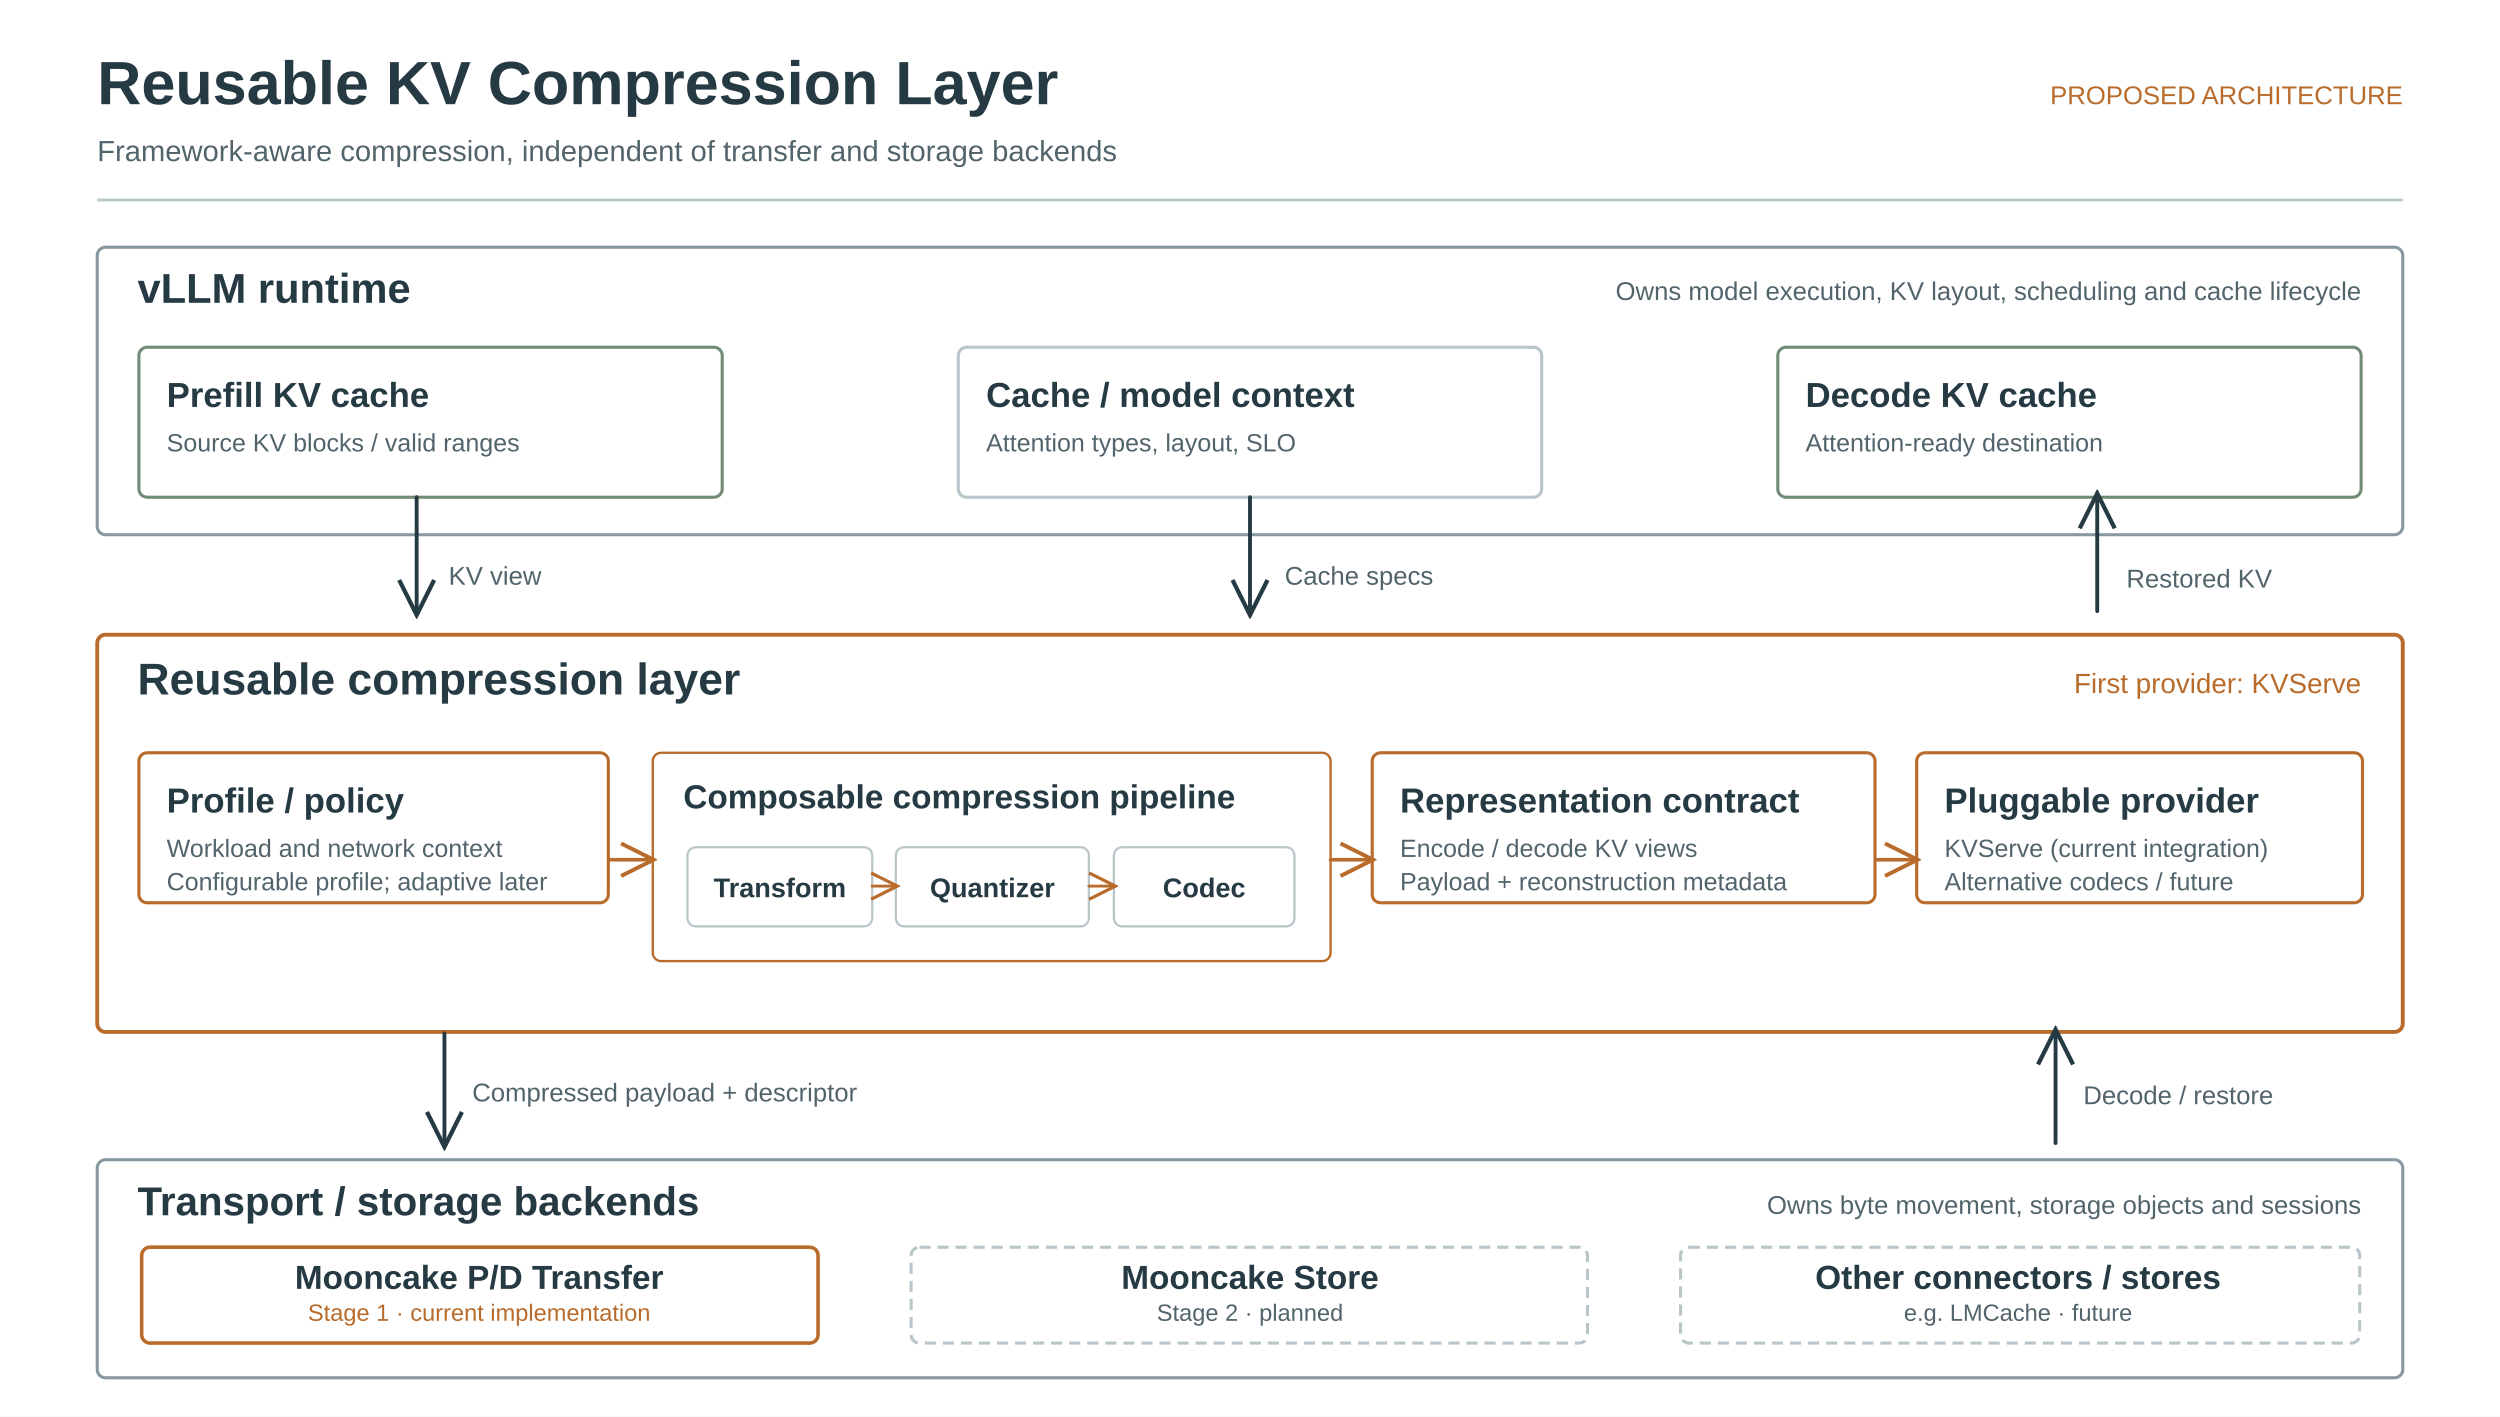
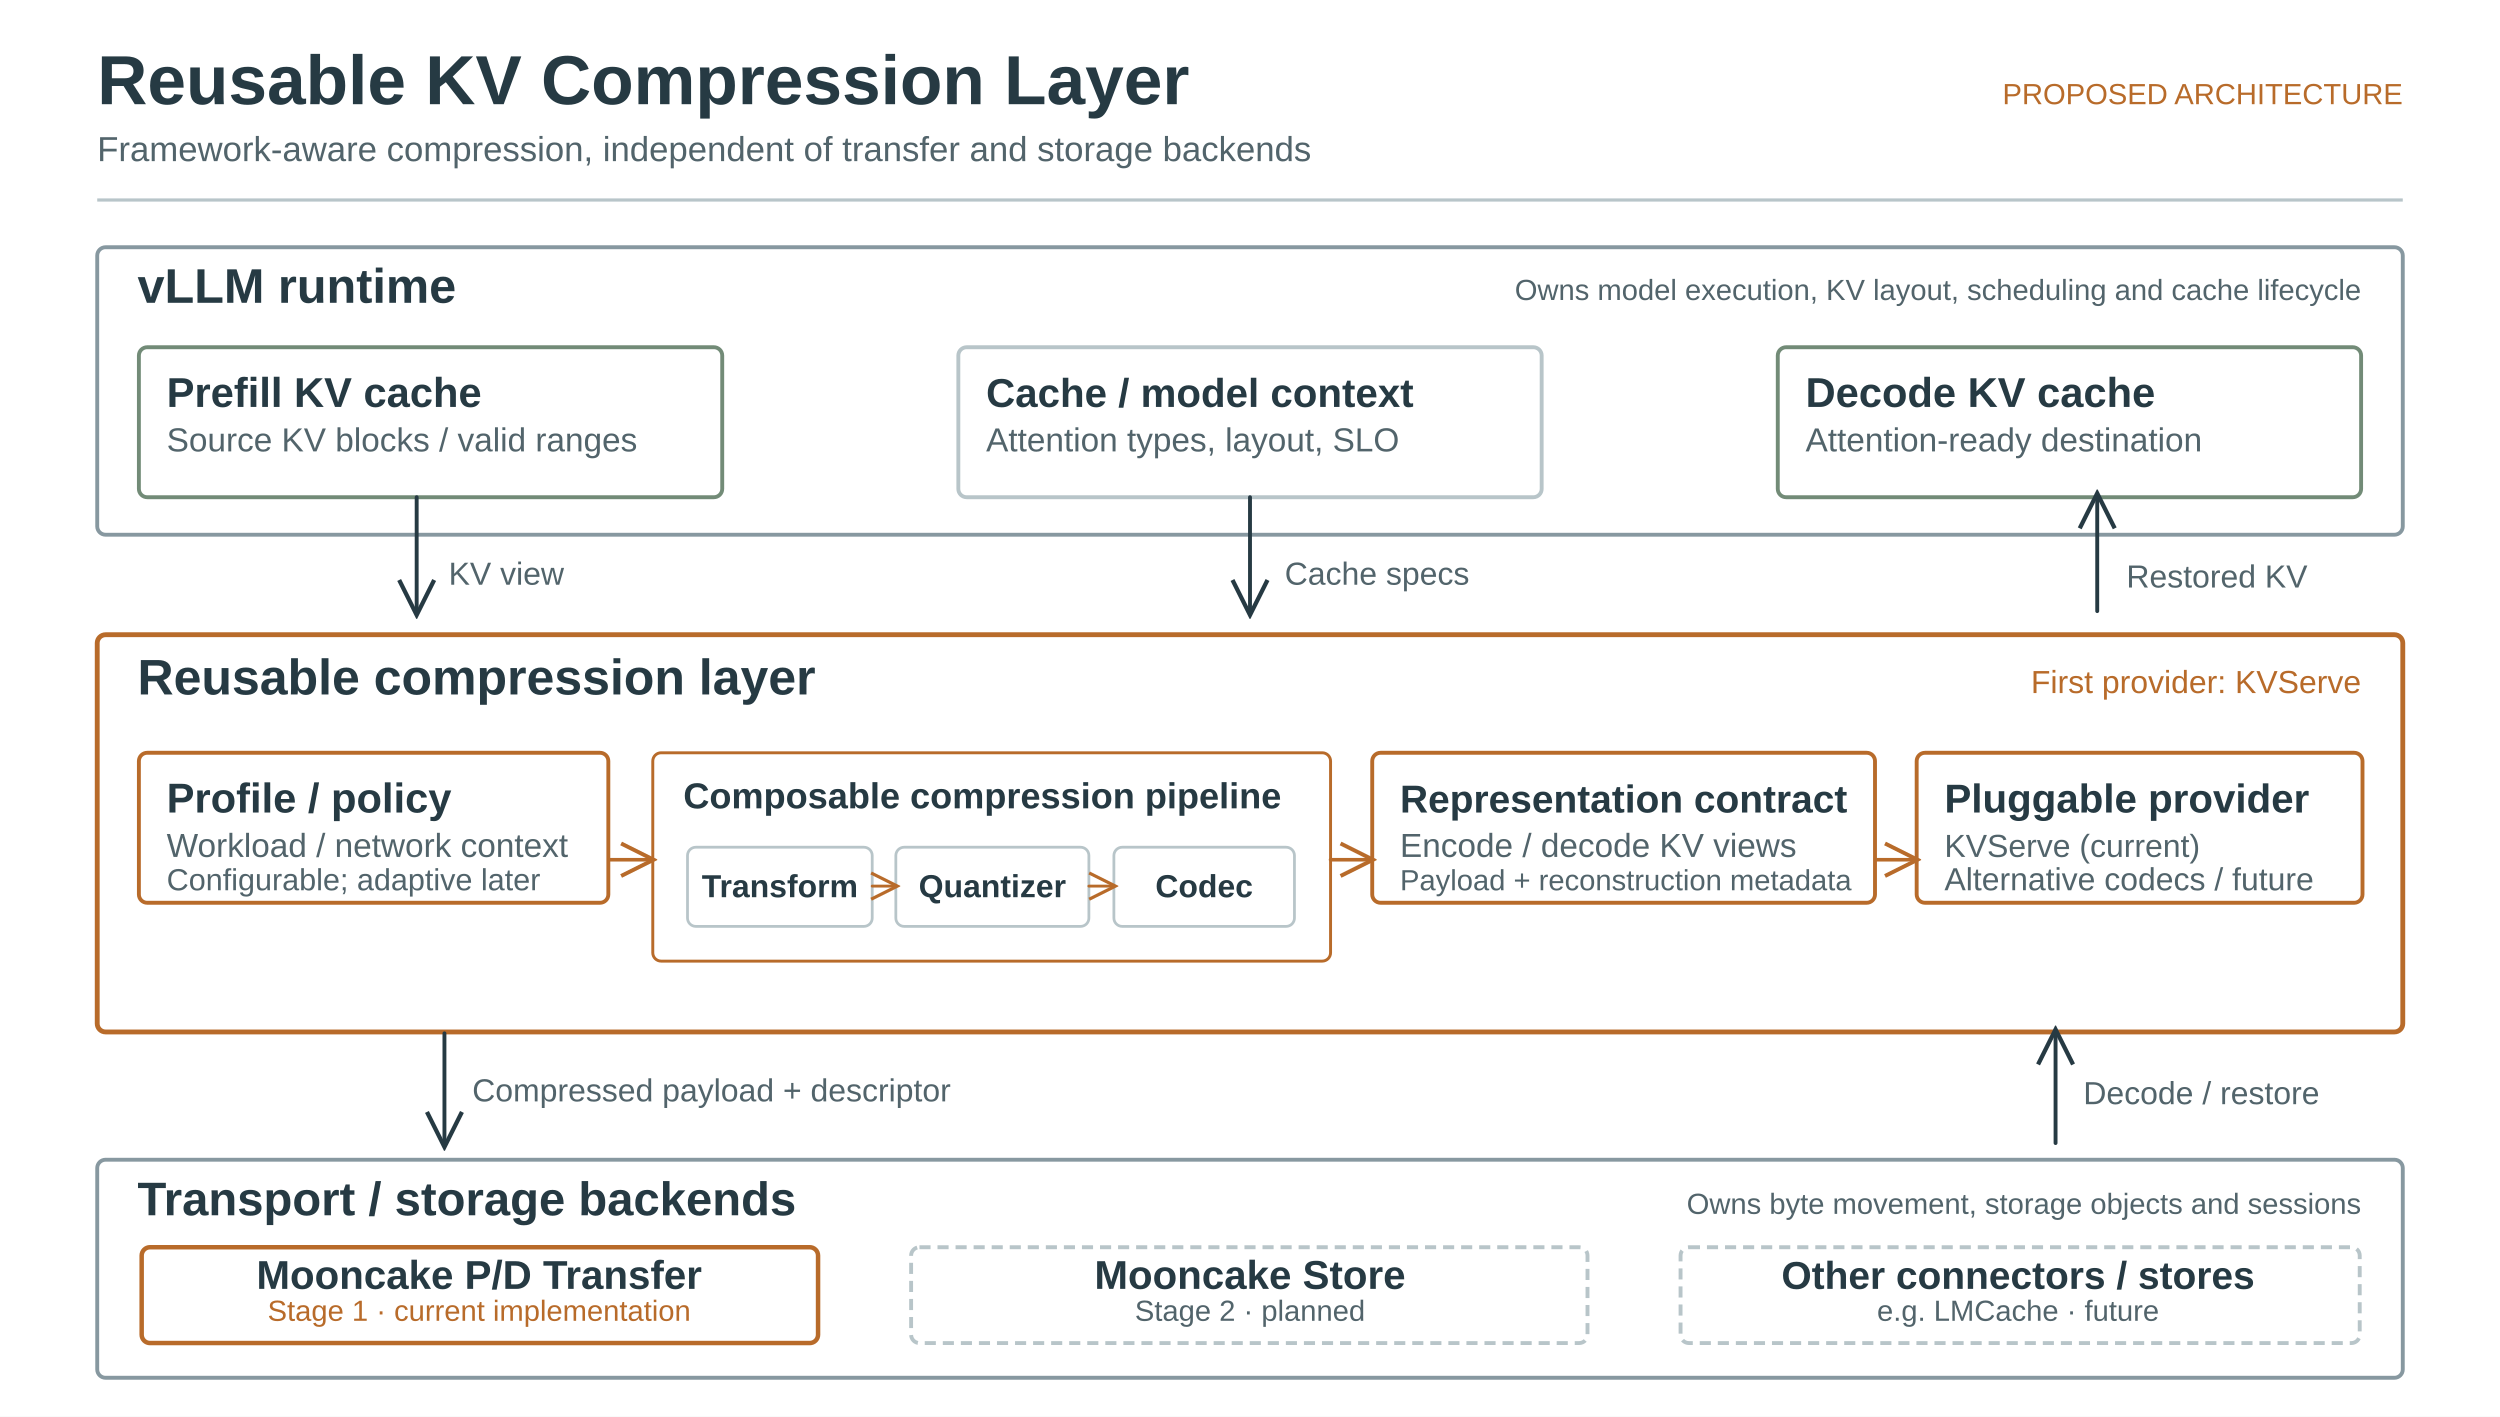
<svg xmlns="http://www.w3.org/2000/svg" width="1800" height="1020" viewBox="0 0 1800 1020">
  <rect width="1800" height="1020" fill="#fff" />
  <defs>
    <marker id="arrow" markerWidth="11" markerHeight="11" refX="9" refY="5.5" orient="auto">
      <path d="M1 1 L10 5.5 L1 10" stroke="#263A43" stroke-width="1.1" fill="none" />
    </marker>
    <marker id="orangeArrow" markerWidth="11" markerHeight="11" refX="9" refY="5.5" orient="auto">
      <path d="M1 1 L10 5.5 L1 10" stroke="#B86B2A" stroke-width="1.1" fill="none" />
    </marker>
  </defs>
-   <text x="70" y="75" font-size="44" font-family="Helvetica Neue, Arial, Helvetica, sans-serif" font-weight="700" fill="#263A43" text-anchor="start">Reusable KV Compression Layer</text>
-   <text x="70" y="116" font-size="21" font-family="Helvetica Neue, Arial, Helvetica, sans-serif" font-weight="400" fill="#52646B" text-anchor="start">Framework-aware compression, independent of transfer and storage backends</text>
-   <text x="1730" y="75" font-size="18.5" font-family="Helvetica Neue, Arial, Helvetica, sans-serif" font-weight="400" fill="#B86B2A" text-anchor="end">PROPOSED ARCHITECTURE</text>
-   <path d="M 70 144 L 1730 144" stroke="#B8C5C9" stroke-width="2" fill="none" />
-   <rect x="70" y="178" width="1660" height="207" rx="6" fill="#ffffff" stroke="#8798A0" stroke-width="2.24" />
-   <text x="99" y="218" font-size="30" font-family="Helvetica Neue, Arial, Helvetica, sans-serif" font-weight="650" fill="#263A43" text-anchor="start">vLLM runtime</text>
-   <text x="1700" y="216" font-size="18.5" font-family="Helvetica Neue, Arial, Helvetica, sans-serif" font-weight="400" fill="#52646B" text-anchor="end">Owns model execution, KV layout, scheduling and cache lifecycle</text>
-   <rect x="100" y="250" width="420" height="108" rx="6" fill="#ffffff" stroke="#728B77" stroke-width="2.24" />
-   <text x="120" y="293" font-size="25" font-family="Helvetica Neue, Arial, Helvetica, sans-serif" font-weight="600" fill="#263A43" text-anchor="start">Prefill KV cache</text>
-   <text x="120" y="325" font-size="18" font-family="Helvetica Neue, Arial, Helvetica, sans-serif" font-weight="400" fill="#52646B" text-anchor="start">Source KV blocks / valid ranges</text>
-   <rect x="690" y="250" width="420" height="108" rx="6" fill="#ffffff" stroke="#B8C5C9" stroke-width="2.24" />
-   <text x="710" y="293" font-size="25" font-family="Helvetica Neue, Arial, Helvetica, sans-serif" font-weight="600" fill="#263A43" text-anchor="start">Cache / model context</text>
-   <text x="710" y="325" font-size="18" font-family="Helvetica Neue, Arial, Helvetica, sans-serif" font-weight="400" fill="#52646B" text-anchor="start">Attention types, layout, SLO</text>
-   <rect x="1280" y="250" width="420" height="108" rx="6" fill="#ffffff" stroke="#728B77" stroke-width="2.24" />
-   <text x="1300" y="293" font-size="25" font-family="Helvetica Neue, Arial, Helvetica, sans-serif" font-weight="600" fill="#263A43" text-anchor="start">Decode KV cache</text>
-   <text x="1300" y="325" font-size="18" font-family="Helvetica Neue, Arial, Helvetica, sans-serif" font-weight="400" fill="#52646B" text-anchor="start">Attention-ready destination</text>
+   <text x="70" y="75" font-size="50" font-family="Helvetica Neue, Arial, sans-serif" font-weight="680" fill="#263A43" text-anchor="start">Reusable KV Compression Layer</text>
+   <text x="70" y="116" font-size="25" font-family="Helvetica Neue, Arial, sans-serif" font-weight="400" fill="#52646B" text-anchor="start">Framework-aware compression, independent of transfer and storage backends</text>
+   <text x="1730" y="75" font-size="21" font-family="Helvetica Neue, Arial, sans-serif" font-weight="400" fill="#B86B2A" text-anchor="end">PROPOSED ARCHITECTURE</text>
+   <path d="M 70 144 L 1730 144" stroke="#B8C5C9" stroke-width="2.3" fill="none" />
+   <rect x="70" y="178" width="1660" height="207" rx="6" fill="#ffffff" stroke="#8798A0" stroke-width="2.8" />
+   <text x="99" y="218" font-size="35" font-family="Helvetica Neue, Arial, sans-serif" font-weight="650" fill="#263A43" text-anchor="start">vLLM runtime</text>
+   <text x="1700" y="216" font-size="21" font-family="Helvetica Neue, Arial, sans-serif" font-weight="400" fill="#52646B" text-anchor="end">Owns model execution, KV layout, scheduling and cache lifecycle</text>
+   <rect x="100" y="250" width="420" height="108" rx="6" fill="#ffffff" stroke="#728B77" stroke-width="2.8" />
+   <text x="120" y="293" font-size="30" font-family="Helvetica Neue, Arial, sans-serif" font-weight="600" fill="#263A43" text-anchor="start">Prefill KV cache</text>
+   <text x="120" y="325" font-size="24" font-family="Helvetica Neue, Arial, sans-serif" font-weight="400" fill="#52646B" text-anchor="start">Source KV blocks / valid ranges</text>
+   <rect x="690" y="250" width="420" height="108" rx="6" fill="#ffffff" stroke="#B8C5C9" stroke-width="2.8" />
+   <text x="710" y="293" font-size="29" font-family="Helvetica Neue, Arial, sans-serif" font-weight="600" fill="#263A43" text-anchor="start">Cache / model context</text>
+   <text x="710" y="325" font-size="24" font-family="Helvetica Neue, Arial, sans-serif" font-weight="400" fill="#52646B" text-anchor="start">Attention types, layout, SLO</text>
+   <rect x="1280" y="250" width="420" height="108" rx="6" fill="#ffffff" stroke="#728B77" stroke-width="2.8" />
+   <text x="1300" y="293" font-size="30" font-family="Helvetica Neue, Arial, sans-serif" font-weight="600" fill="#263A43" text-anchor="start">Decode KV cache</text>
+   <text x="1300" y="325" font-size="24" font-family="Helvetica Neue, Arial, sans-serif" font-weight="400" fill="#52646B" text-anchor="start">Attention-ready destination</text>
  <polyline points="300,358 300,440" fill="none" stroke="#263A43" stroke-width="2.8" stroke-linecap="round" stroke-linejoin="round" marker-end="url(#arrow)" />
-   <text x="323" y="421" font-size="18.5" font-family="Helvetica Neue, Arial, Helvetica, sans-serif" font-weight="400" fill="#52646B" text-anchor="start">KV view</text>
+   <text x="323" y="421" font-size="23" font-family="Helvetica Neue, Arial, sans-serif" font-weight="400" fill="#52646B" text-anchor="start">KV view</text>
  <polyline points="900,358 900,440" fill="none" stroke="#263A43" stroke-width="2.8" stroke-linecap="round" stroke-linejoin="round" marker-end="url(#arrow)" />
-   <text x="925" y="421" font-size="18.5" font-family="Helvetica Neue, Arial, Helvetica, sans-serif" font-weight="400" fill="#52646B" text-anchor="start">Cache specs</text>
+   <text x="925" y="421" font-size="23" font-family="Helvetica Neue, Arial, sans-serif" font-weight="400" fill="#52646B" text-anchor="start">Cache specs</text>
  <polyline points="1510,440 1510,358" fill="none" stroke="#263A43" stroke-width="2.8" stroke-linecap="round" stroke-linejoin="round" marker-end="url(#arrow)" />
-   <text x="1531" y="423" font-size="18.5" font-family="Helvetica Neue, Arial, Helvetica, sans-serif" font-weight="400" fill="#52646B" text-anchor="start">Restored KV</text>
-   <rect x="70" y="457" width="1660" height="286" rx="6" fill="#ffffff" stroke="#B86B2A" stroke-width="2.80" />
-   <text x="99" y="500" font-size="32" font-family="Helvetica Neue, Arial, Helvetica, sans-serif" font-weight="650" fill="#263A43" text-anchor="start">Reusable compression layer</text>
-   <text x="1700" y="499" font-size="20" font-family="Helvetica Neue, Arial, Helvetica, sans-serif" font-weight="400" fill="#B86B2A" text-anchor="end">First provider: KVServe</text>
-   <rect x="100" y="542" width="338" height="108" rx="6" fill="#ffffff" stroke="#B86B2A" stroke-width="2.24" />
-   <text x="120" y="585" font-size="25" font-family="Helvetica Neue, Arial, Helvetica, sans-serif" font-weight="600" fill="#263A43" text-anchor="start">Profile / policy</text>
-   <text x="120" y="617" font-size="18" font-family="Helvetica Neue, Arial, Helvetica, sans-serif" font-weight="400" fill="#52646B" text-anchor="start">Workload and network context</text>
-   <text x="120" y="641" font-size="18" font-family="Helvetica Neue, Arial, Helvetica, sans-serif" font-weight="400" fill="#52646B" text-anchor="start">Configurable profile; adaptive later</text>
-   <rect x="470" y="542" width="488" height="150" rx="6" fill="#ffffff" stroke="#B86B2A" stroke-width="1.7" />
-   <text x="492" y="582" font-size="24" font-family="Helvetica Neue, Arial, Helvetica, sans-serif" font-weight="600" fill="#263A43" text-anchor="start">Composable compression pipeline</text>
-   <rect x="495" y="610" width="133" height="57" rx="6" fill="#ffffff" stroke="#B8C5C9" stroke-width="1.6" />
-   <text x="561.5" y="646" font-size="19.5" font-family="Helvetica Neue, Arial, Helvetica, sans-serif" font-weight="600" fill="#263A43" text-anchor="middle">Transform</text>
-   <rect x="645" y="610" width="139" height="57" rx="6" fill="#ffffff" stroke="#B8C5C9" stroke-width="1.6" />
-   <text x="714.5" y="646" font-size="19.5" font-family="Helvetica Neue, Arial, Helvetica, sans-serif" font-weight="600" fill="#263A43" text-anchor="middle">Quantizer</text>
-   <rect x="802" y="610" width="130" height="57" rx="6" fill="#ffffff" stroke="#B8C5C9" stroke-width="1.6" />
-   <text x="867" y="646" font-size="19.5" font-family="Helvetica Neue, Arial, Helvetica, sans-serif" font-weight="600" fill="#263A43" text-anchor="middle">Codec</text>
+   <text x="1531" y="423" font-size="23" font-family="Helvetica Neue, Arial, sans-serif" font-weight="400" fill="#52646B" text-anchor="start">Restored KV</text>
+   <rect x="70" y="457" width="1660" height="286" rx="6" fill="#ffffff" stroke="#B86B2A" stroke-width="3.5" />
+   <text x="99" y="500" font-size="36" font-family="Helvetica Neue, Arial, sans-serif" font-weight="650" fill="#263A43" text-anchor="start">Reusable compression layer</text>
+   <text x="1700" y="499" font-size="23" font-family="Helvetica Neue, Arial, sans-serif" font-weight="400" fill="#B86B2A" text-anchor="end">First provider: KVServe</text>
+   <rect x="100" y="542" width="338" height="108" rx="6" fill="#ffffff" stroke="#B86B2A" stroke-width="2.8" />
+   <text x="120" y="585" font-size="30" font-family="Helvetica Neue, Arial, sans-serif" font-weight="600" fill="#263A43" text-anchor="start">Profile / policy</text>
+   <text x="120" y="617" font-size="24" font-family="Helvetica Neue, Arial, sans-serif" font-weight="400" fill="#52646B" text-anchor="start">Workload / network context</text>
+   <text x="120" y="641" font-size="22" font-family="Helvetica Neue, Arial, sans-serif" font-weight="400" fill="#52646B" text-anchor="start">Configurable; adaptive later</text>
+   <rect x="470" y="542" width="488" height="150" rx="6" fill="#ffffff" stroke="#B86B2A" stroke-width="2.12" />
+   <text x="492" y="582" font-size="26" font-family="Helvetica Neue, Arial, sans-serif" font-weight="600" fill="#263A43" text-anchor="start">Composable compression pipeline</text>
+   <rect x="495" y="610" width="133" height="57" rx="6" fill="#ffffff" stroke="#B8C5C9" stroke-width="2.0" />
+   <text x="561.5" y="646" font-size="23" font-family="Helvetica Neue, Arial, sans-serif" font-weight="600" fill="#263A43" text-anchor="middle">Transform</text>
+   <rect x="645" y="610" width="139" height="57" rx="6" fill="#ffffff" stroke="#B8C5C9" stroke-width="2.0" />
+   <text x="714.5" y="646" font-size="23" font-family="Helvetica Neue, Arial, sans-serif" font-weight="600" fill="#263A43" text-anchor="middle">Quantizer</text>
+   <rect x="802" y="610" width="130" height="57" rx="6" fill="#ffffff" stroke="#B8C5C9" stroke-width="2.0" />
+   <text x="867" y="646" font-size="23" font-family="Helvetica Neue, Arial, sans-serif" font-weight="600" fill="#263A43" text-anchor="middle">Codec</text>
  <polyline points="628,638 644,638" fill="none" stroke="#B86B2A" stroke-width="2.1" stroke-linecap="round" stroke-linejoin="round" marker-end="url(#orangeArrow)" />
  <polyline points="784,638 801,638" fill="none" stroke="#B86B2A" stroke-width="2.1" stroke-linecap="round" stroke-linejoin="round" marker-end="url(#orangeArrow)" />
-   <rect x="988" y="542" width="362" height="108" rx="6" fill="#ffffff" stroke="#B86B2A" stroke-width="2.24" />
-   <text x="1008" y="585" font-size="25" font-family="Helvetica Neue, Arial, Helvetica, sans-serif" font-weight="600" fill="#263A43" text-anchor="start">Representation contract</text>
-   <text x="1008" y="617" font-size="18" font-family="Helvetica Neue, Arial, Helvetica, sans-serif" font-weight="400" fill="#52646B" text-anchor="start">Encode / decode KV views</text>
-   <text x="1008" y="641" font-size="18" font-family="Helvetica Neue, Arial, Helvetica, sans-serif" font-weight="400" fill="#52646B" text-anchor="start">Payload + reconstruction metadata</text>
-   <rect x="1380" y="542" width="321" height="108" rx="6" fill="#ffffff" stroke="#B86B2A" stroke-width="2.24" />
-   <text x="1400" y="585" font-size="25" font-family="Helvetica Neue, Arial, Helvetica, sans-serif" font-weight="600" fill="#263A43" text-anchor="start">Pluggable provider</text>
-   <text x="1400" y="617" font-size="18" font-family="Helvetica Neue, Arial, Helvetica, sans-serif" font-weight="400" fill="#52646B" text-anchor="start">KVServe (current integration)</text>
-   <text x="1400" y="641" font-size="18" font-family="Helvetica Neue, Arial, Helvetica, sans-serif" font-weight="400" fill="#52646B" text-anchor="start">Alternative codecs / future</text>
+   <rect x="988" y="542" width="362" height="108" rx="6" fill="#ffffff" stroke="#B86B2A" stroke-width="2.8" />
+   <text x="1008" y="585" font-size="28" font-family="Helvetica Neue, Arial, sans-serif" font-weight="600" fill="#263A43" text-anchor="start">Representation contract</text>
+   <text x="1008" y="617" font-size="24" font-family="Helvetica Neue, Arial, sans-serif" font-weight="400" fill="#52646B" text-anchor="start">Encode / decode KV views</text>
+   <text x="1008" y="641" font-size="21" font-family="Helvetica Neue, Arial, sans-serif" font-weight="400" fill="#52646B" text-anchor="start">Payload + reconstruction metadata</text>
+   <rect x="1380" y="542" width="321" height="108" rx="6" fill="#ffffff" stroke="#B86B2A" stroke-width="2.8" />
+   <text x="1400" y="585" font-size="29" font-family="Helvetica Neue, Arial, sans-serif" font-weight="600" fill="#263A43" text-anchor="start">Pluggable provider</text>
+   <text x="1400" y="617" font-size="23" font-family="Helvetica Neue, Arial, sans-serif" font-weight="400" fill="#52646B" text-anchor="start">KVServe (current)</text>
+   <text x="1400" y="641" font-size="23" font-family="Helvetica Neue, Arial, sans-serif" font-weight="400" fill="#52646B" text-anchor="start">Alternative codecs / future</text>
  <polyline points="439,619 468,619" fill="none" stroke="#B86B2A" stroke-width="2.6" stroke-linecap="round" stroke-linejoin="round" marker-end="url(#orangeArrow)" />
  <polyline points="958,619 986,619" fill="none" stroke="#B86B2A" stroke-width="2.6" stroke-linecap="round" stroke-linejoin="round" marker-end="url(#orangeArrow)" />
  <polyline points="1351,619 1378,619" fill="none" stroke="#B86B2A" stroke-width="2.6" stroke-linecap="round" stroke-linejoin="round" marker-end="url(#orangeArrow)" />
  <polyline points="320,744 320,823" fill="none" stroke="#263A43" stroke-width="2.8" stroke-linecap="round" stroke-linejoin="round" marker-end="url(#arrow)" />
-   <text x="340" y="793" font-size="18.5" font-family="Helvetica Neue, Arial, Helvetica, sans-serif" font-weight="400" fill="#52646B" text-anchor="start">Compressed payload + descriptor</text>
+   <text x="340" y="793" font-size="23" font-family="Helvetica Neue, Arial, sans-serif" font-weight="400" fill="#52646B" text-anchor="start">Compressed payload + descriptor</text>
  <polyline points="1480,823 1480,744" fill="none" stroke="#263A43" stroke-width="2.8" stroke-linecap="round" stroke-linejoin="round" marker-end="url(#arrow)" />
-   <text x="1500" y="795" font-size="18.5" font-family="Helvetica Neue, Arial, Helvetica, sans-serif" font-weight="400" fill="#52646B" text-anchor="start">Decode / restore</text>
-   <rect x="70" y="835" width="1660" height="157" rx="6" fill="#ffffff" stroke="#8798A0" stroke-width="2.24" />
-   <text x="99" y="875" font-size="29" font-family="Helvetica Neue, Arial, Helvetica, sans-serif" font-weight="650" fill="#263A43" text-anchor="start">Transport / storage backends</text>
-   <text x="1700" y="874" font-size="18.5" font-family="Helvetica Neue, Arial, Helvetica, sans-serif" font-weight="400" fill="#52646B" text-anchor="end">Owns byte movement, storage objects and sessions</text>
-   <rect x="102" y="898" width="487" height="69" rx="6" fill="#ffffff" stroke="#B86B2A" stroke-width="2.58" />
-   <text x="345" y="928" font-size="24" font-family="Helvetica Neue, Arial, Helvetica, sans-serif" font-weight="600" fill="#263A43" text-anchor="middle">Mooncake P/D Transfer</text>
-   <text x="345" y="951" font-size="17" font-family="Helvetica Neue, Arial, Helvetica, sans-serif" font-weight="400" fill="#B86B2A" text-anchor="middle">Stage 1 · current implementation</text>
-   <rect x="656" y="898" width="487" height="69" rx="6" fill="#ffffff" stroke="#B8C5C9" stroke-width="2.24" stroke-dasharray="8 5" />
-   <text x="900" y="928" font-size="24" font-family="Helvetica Neue, Arial, Helvetica, sans-serif" font-weight="600" fill="#263A43" text-anchor="middle">Mooncake Store</text>
-   <text x="900" y="951" font-size="17" font-family="Helvetica Neue, Arial, Helvetica, sans-serif" font-weight="400" fill="#52646B" text-anchor="middle">Stage 2 · planned</text>
-   <rect x="1210" y="898" width="489" height="69" rx="6" fill="#ffffff" stroke="#B8C5C9" stroke-width="2.24" stroke-dasharray="8 5" />
-   <text x="1453" y="928" font-size="24" font-family="Helvetica Neue, Arial, Helvetica, sans-serif" font-weight="600" fill="#263A43" text-anchor="middle">Other connectors / stores</text>
-   <text x="1453" y="951" font-size="17" font-family="Helvetica Neue, Arial, Helvetica, sans-serif" font-weight="400" fill="#52646B" text-anchor="middle">e.g. LMCache · future</text>
+   <text x="1500" y="795" font-size="23" font-family="Helvetica Neue, Arial, sans-serif" font-weight="400" fill="#52646B" text-anchor="start">Decode / restore</text>
+   <rect x="70" y="835" width="1660" height="157" rx="6" fill="#ffffff" stroke="#8798A0" stroke-width="2.8" />
+   <text x="99" y="875" font-size="34" font-family="Helvetica Neue, Arial, sans-serif" font-weight="650" fill="#263A43" text-anchor="start">Transport / storage backends</text>
+   <text x="1700" y="874" font-size="21" font-family="Helvetica Neue, Arial, sans-serif" font-weight="400" fill="#52646B" text-anchor="end">Owns byte movement, storage objects and sessions</text>
+   <rect x="102" y="898" width="487" height="69" rx="6" fill="#ffffff" stroke="#B86B2A" stroke-width="3.23" />
+   <text x="345" y="928" font-size="29" font-family="Helvetica Neue, Arial, sans-serif" font-weight="600" fill="#263A43" text-anchor="middle">Mooncake P/D Transfer</text>
+   <text x="345" y="951" font-size="21" font-family="Helvetica Neue, Arial, sans-serif" font-weight="400" fill="#B86B2A" text-anchor="middle">Stage 1 · current implementation</text>
+   <rect x="656" y="898" width="487" height="69" rx="6" fill="#ffffff" stroke="#B8C5C9" stroke-width="2.8" stroke-dasharray="8 5" />
+   <text x="900" y="928" font-size="29" font-family="Helvetica Neue, Arial, sans-serif" font-weight="600" fill="#263A43" text-anchor="middle">Mooncake Store</text>
+   <text x="900" y="951" font-size="21" font-family="Helvetica Neue, Arial, sans-serif" font-weight="400" fill="#52646B" text-anchor="middle">Stage 2 · planned</text>
+   <rect x="1210" y="898" width="489" height="69" rx="6" fill="#ffffff" stroke="#B8C5C9" stroke-width="2.8" stroke-dasharray="8 5" />
+   <text x="1453" y="928" font-size="28" font-family="Helvetica Neue, Arial, sans-serif" font-weight="600" fill="#263A43" text-anchor="middle">Other connectors / stores</text>
+   <text x="1453" y="951" font-size="21" font-family="Helvetica Neue, Arial, sans-serif" font-weight="400" fill="#52646B" text-anchor="middle">e.g. LMCache · future</text>
</svg>
